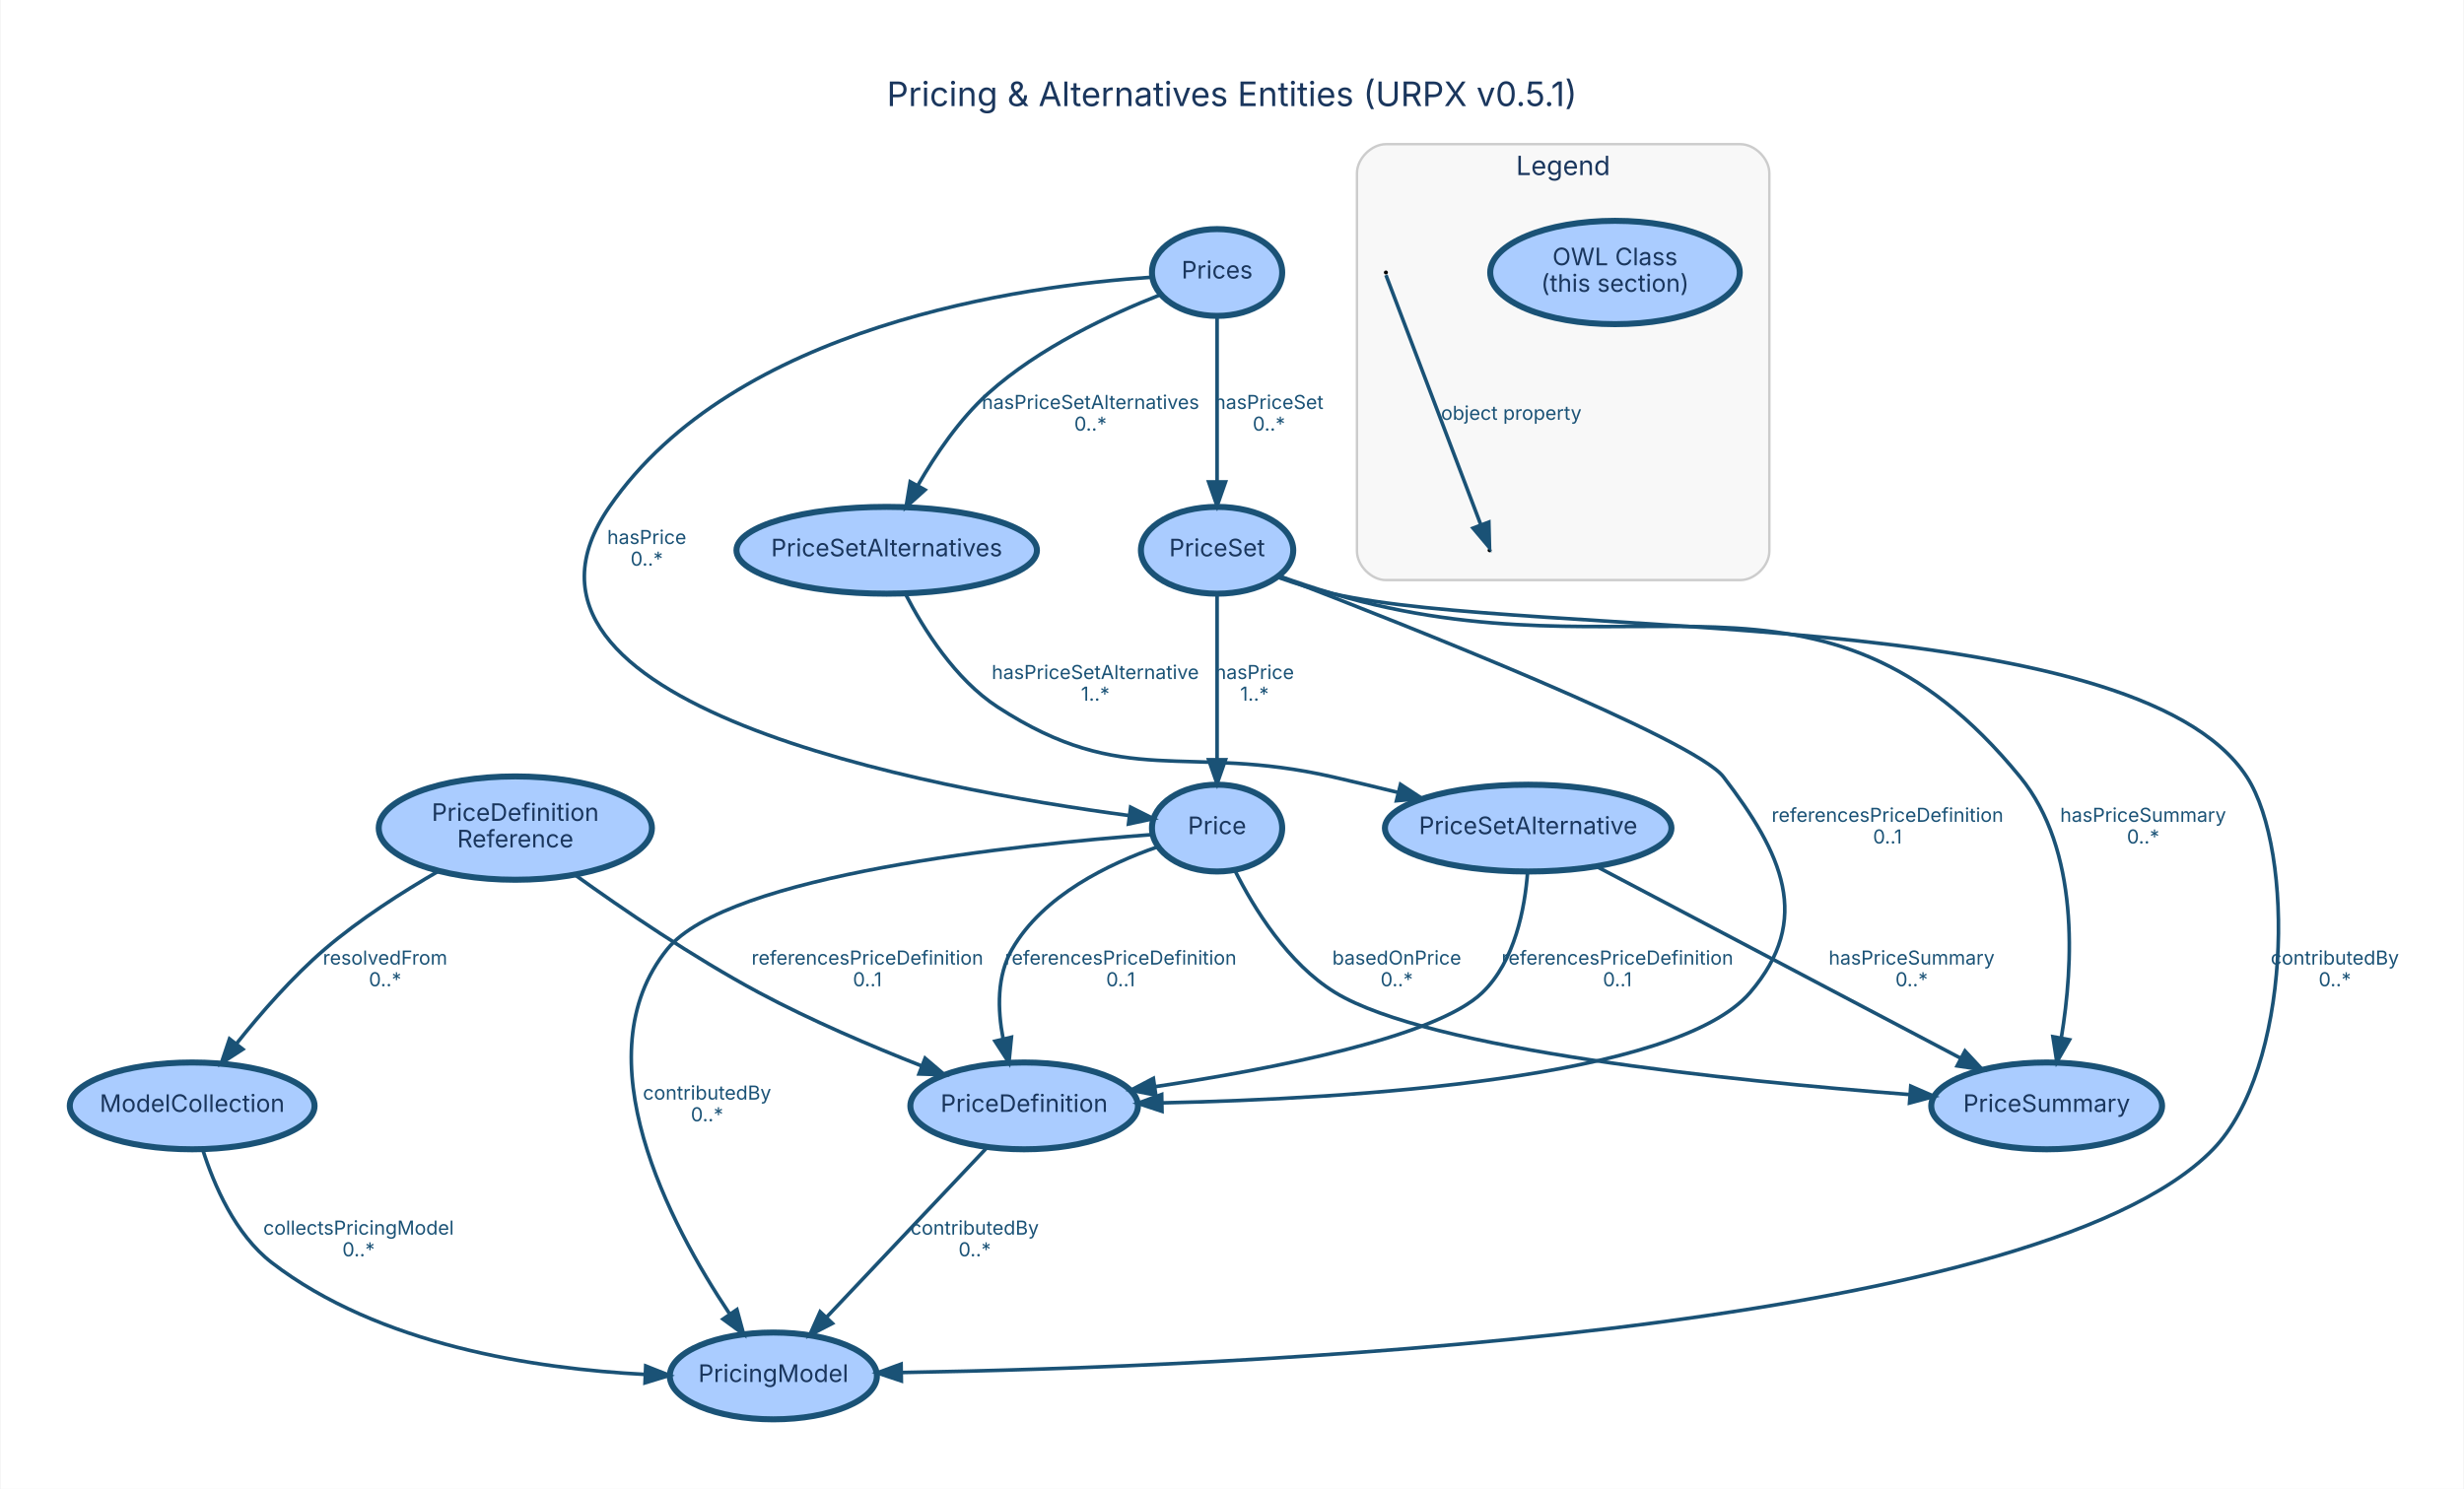
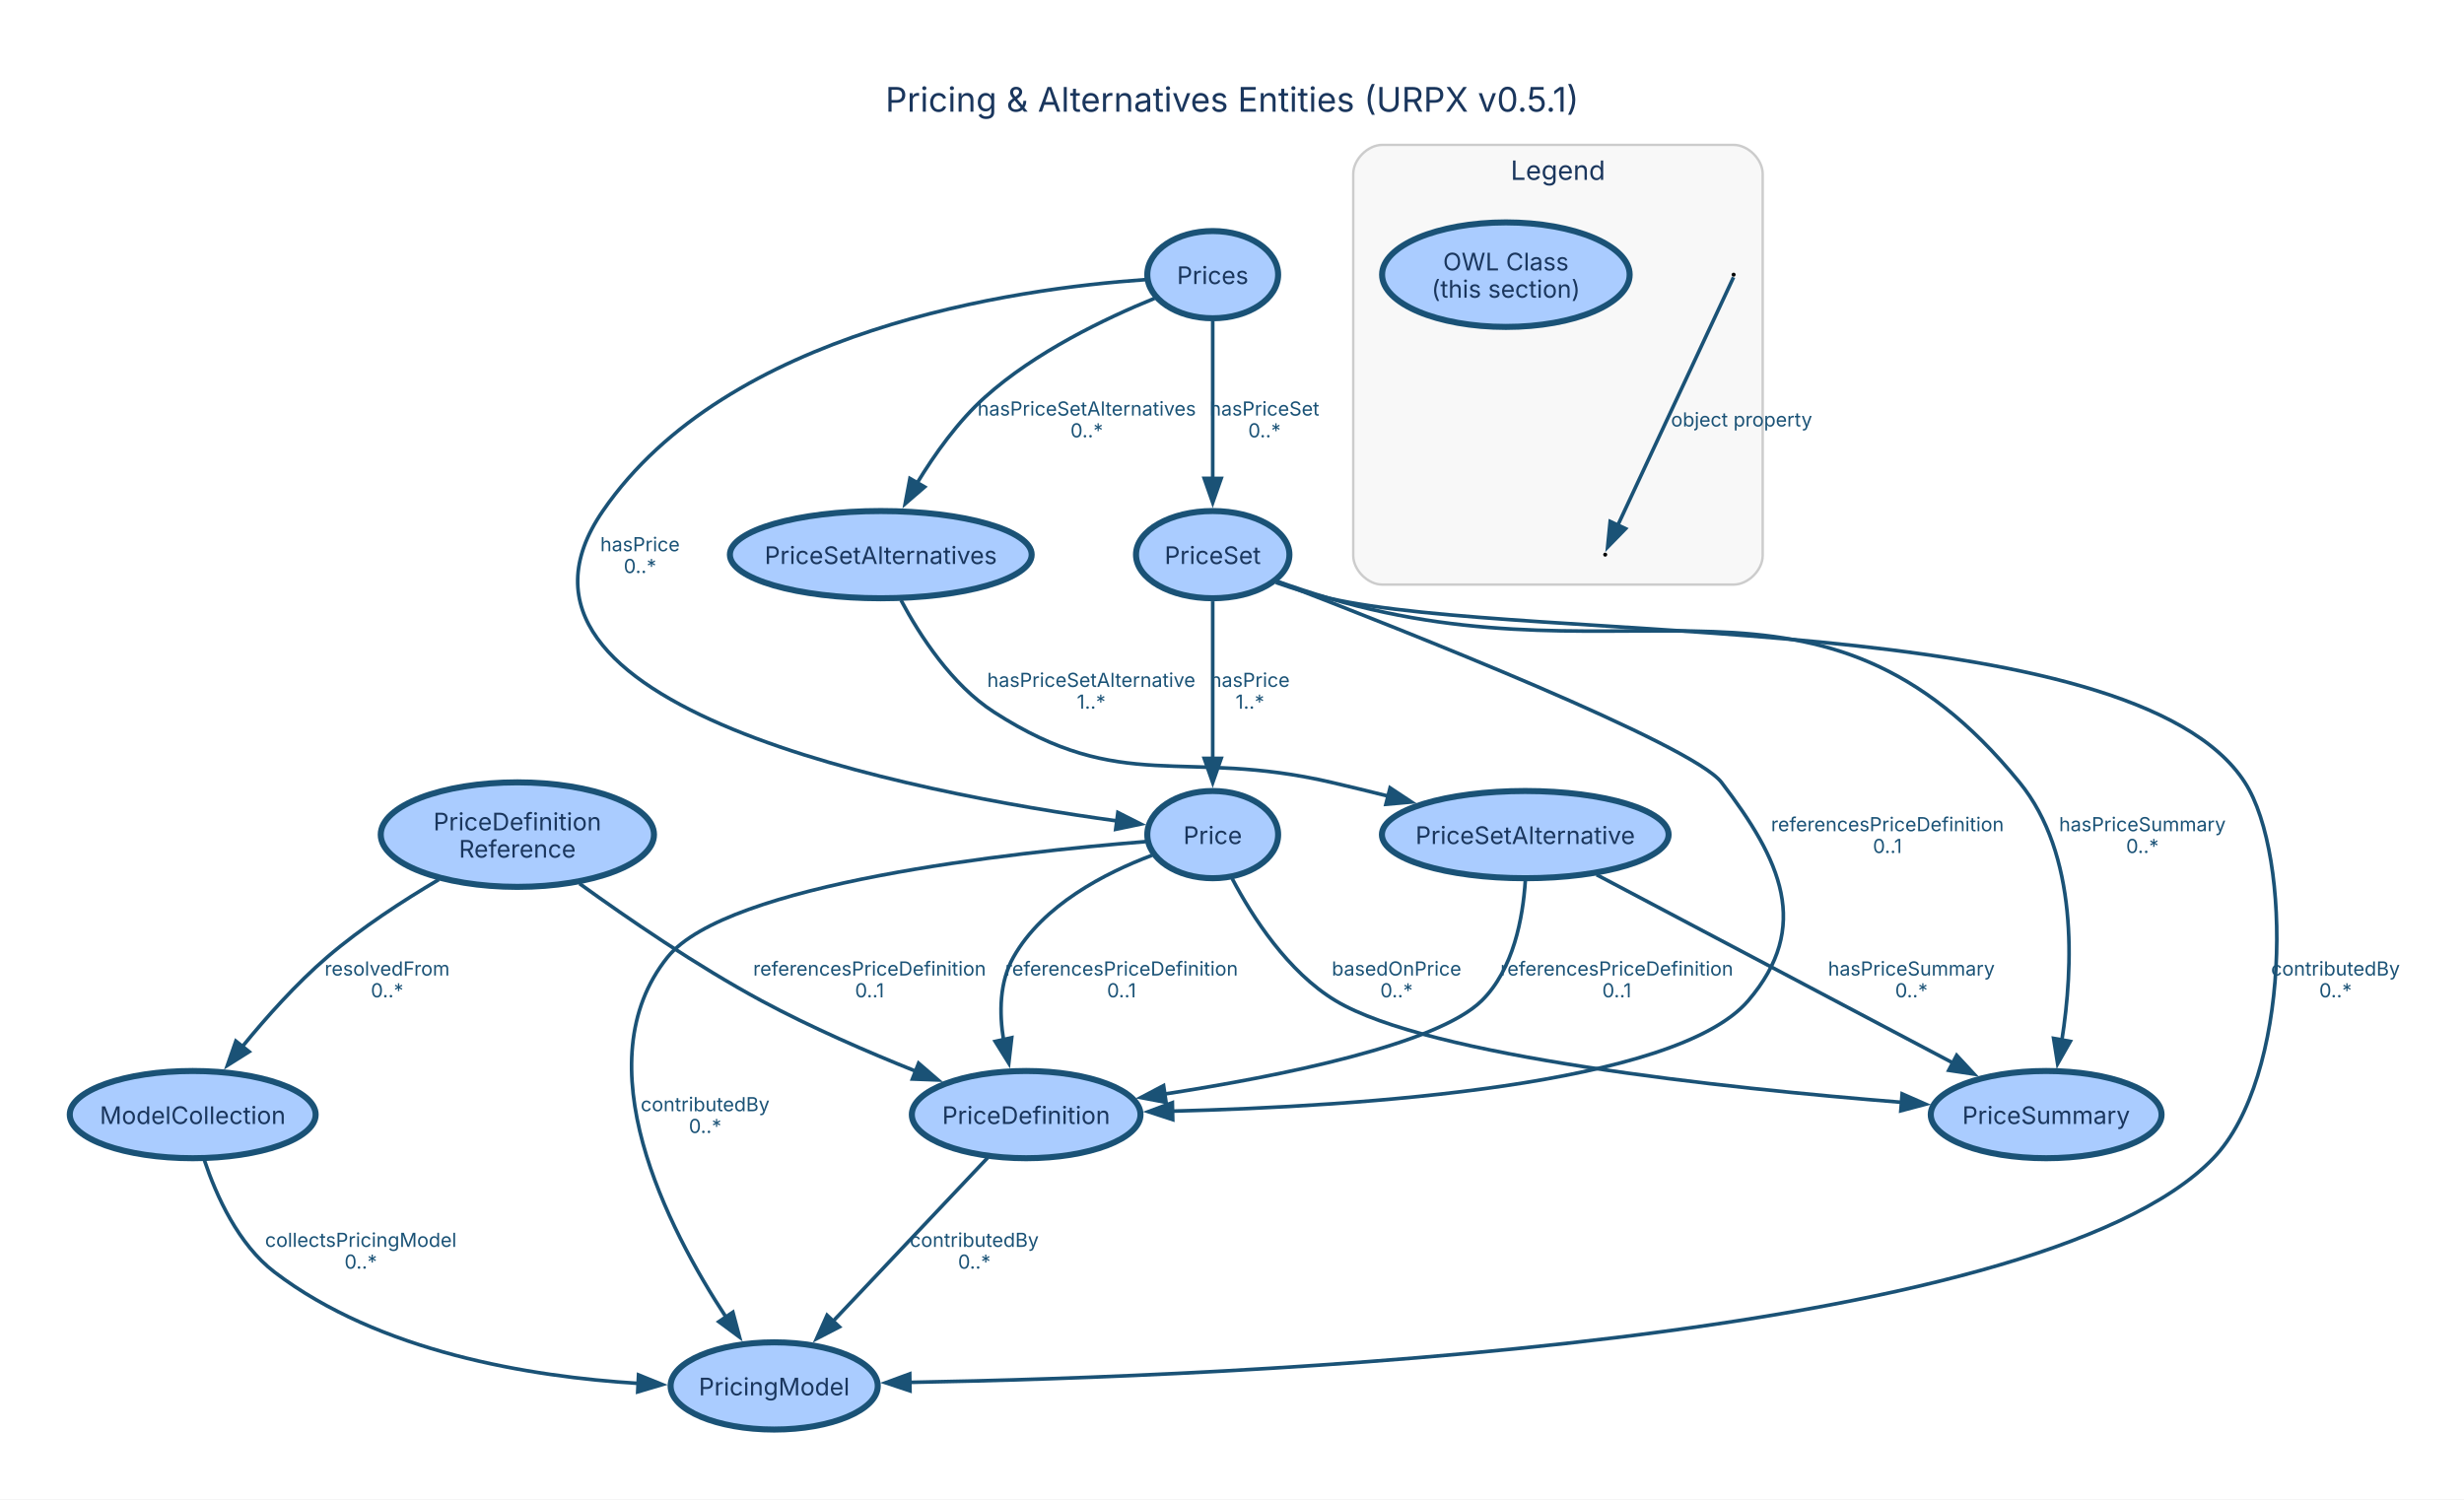
- <svg xmlns="http://www.w3.org/2000/svg" width="1021pt" height="617pt" viewBox="0.00 0.00 1021.23 617.45">
-   <g id="graph0" class="graph" transform="scale(1 1) rotate(0) translate(28.8 588.65)">
-     <polygon fill="white" stroke="transparent" points="-28.8,28.8 -28.8,-588.65 992.43,-588.65 992.43,28.8 -28.8,28.8" />
-     <text text-anchor="middle" x="481.81" y="-544.65" font-family="Inter, Helvetica, Arial, sans-serif" font-size="14.00" fill="#1a365d">Pricing &amp; Alternatives Entities (URPX v0.5.1)</text>
+ <svg xmlns="http://www.w3.org/2000/svg" width="1017pt" height="619pt" viewBox="0.00 0.00 1017.00 619.00">
+   <g id="graph0" class="graph" transform="scale(1 1) rotate(0) translate(28.8 590.07)">
+     <polygon fill="white" stroke="none" points="-28.8,28.8 -28.8,-590.07 988.34,-590.07 988.34,28.8 -28.8,28.8" />
+     <text xml:space="preserve" text-anchor="middle" x="479.77" y="-543.97" font-family="Inter, Helvetica, Arial, sans-serif" font-size="14.00" fill="#1a365d">Pricing &amp; Alternatives Entities (URPX v0.5.1)</text>
    <g id="clust5" class="cluster">
-       <path fill="#f8f8f8" stroke="#cccccc" d="M545.63,-348.07C545.63,-348.07 692.63,-348.07 692.63,-348.07 698.63,-348.07 704.63,-354.07 704.63,-360.07 704.63,-360.07 704.63,-516.85 704.63,-516.85 704.63,-522.85 698.63,-528.85 692.63,-528.85 692.63,-528.85 545.63,-528.85 545.63,-528.85 539.63,-528.85 533.63,-522.85 533.63,-516.85 533.63,-516.85 533.63,-360.07 533.63,-360.07 533.63,-354.07 539.63,-348.07 545.63,-348.07" />
-       <text text-anchor="middle" x="619.13" y="-516.05" font-family="Inter, Helvetica, Arial, sans-serif" font-size="11.00" fill="#1a365d">Legend</text>
+       <path fill="#f8f8f8" stroke="#cccccc" d="M541.74,-348.77C541.74,-348.77 686.74,-348.77 686.74,-348.77 692.74,-348.77 698.74,-354.77 698.74,-360.77 698.74,-360.77 698.74,-518.27 698.74,-518.27 698.74,-524.27 692.74,-530.27 686.74,-530.27 686.74,-530.27 541.74,-530.27 541.74,-530.27 535.74,-530.27 529.74,-524.27 529.74,-518.27 529.74,-518.27 529.74,-360.77 529.74,-360.77 529.74,-354.77 535.74,-348.77 541.74,-348.77" />
+       <text xml:space="preserve" text-anchor="middle" x="614.24" y="-515.82" font-family="Inter, Helvetica, Arial, sans-serif" font-size="11.00" fill="#1a365d">Legend</text>
    </g>
    <g id="node1" class="node">
-       <ellipse fill="#aaccff" stroke="#1a5276" stroke-width="2.5" cx="291.63" cy="-18" rx="42.94" ry="18" />
-       <text text-anchor="middle" x="291.63" y="-15.5" font-family="Inter, Helvetica, Arial, sans-serif" font-size="10.00" fill="#1a365d">PricingModel</text>
+       <ellipse fill="#aaccff" stroke="#1a5276" stroke-width="2.5" cx="290.74" cy="-18" rx="42.75" ry="18" />
+       <text xml:space="preserve" text-anchor="middle" x="290.74" y="-14.12" font-family="Inter, Helvetica, Arial, sans-serif" font-size="10.00" fill="#1a365d">PricingModel</text>
    </g>
    <g id="node2" class="node">
-       <ellipse fill="#aaccff" stroke="#1a5276" stroke-width="2.5" cx="50.63" cy="-130" rx="50.75" ry="18" />
-       <text text-anchor="middle" x="50.63" y="-127.5" font-family="Inter, Helvetica, Arial, sans-serif" font-size="10.00" fill="#1a365d">ModelCollection</text>
+       <ellipse fill="#aaccff" stroke="#1a5276" stroke-width="2.5" cx="50.74" cy="-130" rx="50.74" ry="18" />
+       <text xml:space="preserve" text-anchor="middle" x="50.74" y="-126.12" font-family="Inter, Helvetica, Arial, sans-serif" font-size="10.00" fill="#1a365d">ModelCollection</text>
    </g>
    <g id="edge1" class="edge">
-       <path fill="none" stroke="#1a5276" stroke-width="1.5" d="M54.99,-111.92C59.64,-97.25 68.47,-76.67 83.63,-65 128.07,-30.77 192.87,-20.96 238.3,-18.64" />
-       <polygon fill="#1a5276" stroke="#1a5276" stroke-width="1.5" points="238.7,-22.13 248.55,-18.23 238.41,-15.13 238.7,-22.13" />
-       <text text-anchor="middle" x="119.63" y="-76.6" font-family="Inter, Helvetica, Arial, sans-serif" font-size="8.00" fill="#1a5276">collectsPricingModel</text>
-       <text text-anchor="middle" x="119.63" y="-67.6" font-family="Inter, Helvetica, Arial, sans-serif" font-size="8.00" fill="#1a5276">0..*</text>
+       <path fill="none" stroke="#1a5276" stroke-width="1.5" d="M55.6,-111.05C60.5,-96.45 69.52,-76.44 84.49,-65 127.65,-32.02 189.89,-21.8 234.69,-19.05" />
+       <polygon fill="#1a5276" stroke="#1a5276" stroke-width="1.5" points="234.75,-22.55 244.57,-18.57 234.41,-15.56 234.75,-22.55" />
+       <text xml:space="preserve" text-anchor="middle" x="120.11" y="-75.4" font-family="Inter, Helvetica, Arial, sans-serif" font-size="8.00" fill="#1a5276">collectsPricingModel</text>
+       <text xml:space="preserve" text-anchor="middle" x="120.11" y="-66.4" font-family="Inter, Helvetica, Arial, sans-serif" font-size="8.00" fill="#1a5276">0..*</text>
    </g>
    <g id="node3" class="node">
-       <ellipse fill="#aaccff" stroke="#1a5276" stroke-width="2.5" cx="475.63" cy="-475.64" rx="27" ry="18" />
-       <text text-anchor="middle" x="475.63" y="-473.14" font-family="Inter, Helvetica, Arial, sans-serif" font-size="10.00" fill="#1a365d">Prices</text>
+       <ellipse fill="#aaccff" stroke="#1a5276" stroke-width="2.5" cx="471.74" cy="-476.7" rx="27" ry="18" />
+       <text xml:space="preserve" text-anchor="middle" x="471.74" y="-472.83" font-family="Inter, Helvetica, Arial, sans-serif" font-size="10.00" fill="#1a365d">Prices</text>
    </g>
    <g id="node4" class="node">
-       <ellipse fill="#aaccff" stroke="#1a5276" stroke-width="2.5" cx="475.63" cy="-360.43" rx="31.58" ry="18" />
-       <text text-anchor="middle" x="475.63" y="-357.93" font-family="Inter, Helvetica, Arial, sans-serif" font-size="10.00" fill="#1a365d">PriceSet</text>
+       <ellipse fill="#aaccff" stroke="#1a5276" stroke-width="2.5" cx="471.74" cy="-361.13" rx="31.66" ry="18" />
+       <text xml:space="preserve" text-anchor="middle" x="471.74" y="-357.26" font-family="Inter, Helvetica, Arial, sans-serif" font-size="10.00" fill="#1a365d">PriceSet</text>
    </g>
    <g id="edge3" class="edge">
-       <path fill="none" stroke="#1a5276" stroke-width="1.5" d="M475.63,-457.44C475.63,-439.24 475.63,-410.24 475.63,-388.87" />
-       <polygon fill="#1a5276" stroke="#1a5276" stroke-width="1.5" points="479.13,-388.78 475.63,-378.78 472.13,-388.78 479.13,-388.78" />
-       <text text-anchor="middle" x="497.13" y="-419.03" font-family="Inter, Helvetica, Arial, sans-serif" font-size="8.00" fill="#1a5276">hasPriceSet</text>
-       <text text-anchor="middle" x="497.13" y="-410.03" font-family="Inter, Helvetica, Arial, sans-serif" font-size="8.00" fill="#1a5276">0..*</text>
+       <path fill="none" stroke="#1a5276" stroke-width="1.5" d="M471.74,-457.45C471.74,-439.9 471.74,-413.05 471.74,-392.32" />
+       <polygon fill="#1a5276" stroke="#1a5276" stroke-width="1.5" points="475.24,-392.6 471.74,-382.61 468.24,-392.61 475.24,-392.6" />
+       <text xml:space="preserve" text-anchor="middle" x="493.11" y="-418.53" font-family="Inter, Helvetica, Arial, sans-serif" font-size="8.00" fill="#1a5276">hasPriceSet</text>
+       <text xml:space="preserve" text-anchor="middle" x="493.11" y="-409.53" font-family="Inter, Helvetica, Arial, sans-serif" font-size="8.00" fill="#1a5276">0..*</text>
    </g>
    <g id="node6" class="node">
-       <ellipse fill="#aaccff" stroke="#1a5276" stroke-width="2.5" cx="338.63" cy="-360.43" rx="62.3" ry="18" />
-       <text text-anchor="middle" x="338.63" y="-357.93" font-family="Inter, Helvetica, Arial, sans-serif" font-size="10.00" fill="#1a365d">PriceSetAlternatives</text>
+       <ellipse fill="#aaccff" stroke="#1a5276" stroke-width="2.5" cx="334.74" cy="-361.13" rx="62.28" ry="18" />
+       <text xml:space="preserve" text-anchor="middle" x="334.74" y="-357.26" font-family="Inter, Helvetica, Arial, sans-serif" font-size="10.00" fill="#1a365d">PriceSetAlternatives</text>
    </g>
    <g id="edge4" class="edge">
-       <path fill="none" stroke="#1a5276" stroke-width="1.5" d="M452.11,-466.4C431.54,-458.32 401.73,-444.46 380.63,-425.43 368.83,-414.79 358.89,-400.13 351.65,-387.53" />
-       <polygon fill="#1a5276" stroke="#1a5276" stroke-width="1.5" points="354.52,-385.48 346.65,-378.39 348.38,-388.84 354.52,-385.48" />
-       <text text-anchor="middle" x="423.13" y="-419.03" font-family="Inter, Helvetica, Arial, sans-serif" font-size="8.00" fill="#1a5276">hasPriceSetAlternatives</text>
-       <text text-anchor="middle" x="423.13" y="-410.03" font-family="Inter, Helvetica, Arial, sans-serif" font-size="8.00" fill="#1a5276">0..*</text>
+       <path fill="none" stroke="#1a5276" stroke-width="1.5" d="M447.73,-466.92C427.44,-458.66 398.46,-444.76 377.74,-426.13 366.61,-416.13 357,-402.66 349.71,-390.66" />
+       <polygon fill="#1a5276" stroke="#1a5276" stroke-width="1.5" points="352.84,-389.08 344.81,-382.16 346.77,-392.57 352.84,-389.08" />
+       <text xml:space="preserve" text-anchor="middle" x="419.74" y="-418.53" font-family="Inter, Helvetica, Arial, sans-serif" font-size="8.00" fill="#1a5276">hasPriceSetAlternatives</text>
+       <text xml:space="preserve" text-anchor="middle" x="419.74" y="-409.53" font-family="Inter, Helvetica, Arial, sans-serif" font-size="8.00" fill="#1a5276">0..*</text>
    </g>
    <g id="node7" class="node">
-       <ellipse fill="#aaccff" stroke="#1a5276" stroke-width="2.5" cx="475.63" cy="-245.21" rx="27" ry="18" />
-       <text text-anchor="middle" x="475.63" y="-242.71" font-family="Inter, Helvetica, Arial, sans-serif" font-size="10.00" fill="#1a365d">Price</text>
+       <ellipse fill="#aaccff" stroke="#1a5276" stroke-width="2.5" cx="471.74" cy="-245.57" rx="27" ry="18" />
+       <text xml:space="preserve" text-anchor="middle" x="471.74" y="-241.69" font-family="Inter, Helvetica, Arial, sans-serif" font-size="10.00" fill="#1a365d">Price</text>
    </g>
    <g id="edge2" class="edge">
-       <path fill="none" stroke="#1a5276" stroke-width="1.5" d="M448.75,-473.69C395.13,-470.18 275.55,-453.83 223.63,-378.43 166.99,-296.19 356.85,-261.39 439.29,-250.39" />
-       <polygon fill="#1a5276" stroke="#1a5276" stroke-width="1.5" points="439.78,-253.86 449.25,-249.11 438.89,-246.91 439.78,-253.86" />
-       <text text-anchor="middle" x="239.13" y="-363.03" font-family="Inter, Helvetica, Arial, sans-serif" font-size="8.00" fill="#1a5276">hasPrice</text>
-       <text text-anchor="middle" x="239.13" y="-354.03" font-family="Inter, Helvetica, Arial, sans-serif" font-size="8.00" fill="#1a5276">0..*</text>
+       <path fill="none" stroke="#1a5276" stroke-width="1.5" d="M444.06,-474.65C390.09,-470.93 271.57,-454.16 219.99,-379.13 164.16,-297.92 348.25,-262.78 432.22,-251.22" />
+       <polygon fill="#1a5276" stroke="#1a5276" stroke-width="1.5" points="432.6,-254.7 442.06,-249.92 431.69,-247.76 432.6,-254.7" />
+       <text xml:space="preserve" text-anchor="middle" x="235.36" y="-362.53" font-family="Inter, Helvetica, Arial, sans-serif" font-size="8.00" fill="#1a5276">hasPrice</text>
+       <text xml:space="preserve" text-anchor="middle" x="235.36" y="-353.53" font-family="Inter, Helvetica, Arial, sans-serif" font-size="8.00" fill="#1a5276">0..*</text>
    </g>
    <g id="edge5" class="edge">
-       <path fill="none" stroke="#1a5276" stroke-width="1.5" d="M500.71,-349.29C507.99,-346.69 516.04,-344.15 523.63,-342.43 607.4,-323.44 855.91,-338.51 902.63,-266.43 922.71,-235.42 921.06,-145.43 888.63,-112 813.86,-34.95 476.93,-21.66 344.92,-19.42" />
-       <polygon fill="#1a5276" stroke="#1a5276" stroke-width="1.5" points="344.71,-15.92 334.65,-19.27 344.6,-22.92 344.71,-15.92" />
-       <text text-anchor="middle" x="939.13" y="-188.6" font-family="Inter, Helvetica, Arial, sans-serif" font-size="8.00" fill="#1a5276">contributedBy</text>
-       <text text-anchor="middle" x="939.13" y="-179.6" font-family="Inter, Helvetica, Arial, sans-serif" font-size="8.00" fill="#1a5276">0..*</text>
+       <path fill="none" stroke="#1a5276" stroke-width="1.5" d="M497.82,-349.65C504.84,-347.17 512.5,-344.78 519.74,-343.13 603.3,-324.19 851.27,-339.12 897.74,-267.13 917.43,-236.63 916.66,-145.22 884.74,-112 811.18,-35.46 479.53,-21.84 346.35,-19.47" />
+       <polygon fill="#1a5276" stroke="#1a5276" stroke-width="1.5" points="346.79,-15.98 336.74,-19.32 346.68,-22.98 346.79,-15.98" />
+       <text xml:space="preserve" text-anchor="middle" x="935.16" y="-187.4" font-family="Inter, Helvetica, Arial, sans-serif" font-size="8.00" fill="#1a5276">contributedBy</text>
+       <text xml:space="preserve" text-anchor="middle" x="935.16" y="-178.4" font-family="Inter, Helvetica, Arial, sans-serif" font-size="8.00" fill="#1a5276">0..*</text>
    </g>
    <g id="edge6" class="edge">
-       <path fill="none" stroke="#1a5276" stroke-width="1.5" d="M475.63,-342.23C475.63,-324.03 475.63,-295.03 475.63,-273.66" />
-       <polygon fill="#1a5276" stroke="#1a5276" stroke-width="1.5" points="479.13,-273.57 475.63,-263.57 472.13,-273.57 479.13,-273.57" />
-       <text text-anchor="middle" x="491.13" y="-307.03" font-family="Inter, Helvetica, Arial, sans-serif" font-size="8.00" fill="#1a5276">hasPrice</text>
-       <text text-anchor="middle" x="491.13" y="-298.03" font-family="Inter, Helvetica, Arial, sans-serif" font-size="8.00" fill="#1a5276">1..*</text>
+       <path fill="none" stroke="#1a5276" stroke-width="1.5" d="M471.74,-341.89C471.74,-324.34 471.74,-297.49 471.74,-276.75" />
+       <polygon fill="#1a5276" stroke="#1a5276" stroke-width="1.5" points="475.24,-277.04 471.74,-267.04 468.24,-277.04 475.24,-277.04" />
+       <text xml:space="preserve" text-anchor="middle" x="487.11" y="-306.53" font-family="Inter, Helvetica, Arial, sans-serif" font-size="8.00" fill="#1a5276">hasPrice</text>
+       <text xml:space="preserve" text-anchor="middle" x="487.11" y="-297.53" font-family="Inter, Helvetica, Arial, sans-serif" font-size="8.00" fill="#1a5276">1..*</text>
    </g>
    <g id="node8" class="node">
-       <ellipse fill="#aaccff" stroke="#1a5276" stroke-width="2.5" cx="395.63" cy="-130" rx="47.19" ry="18" />
-       <text text-anchor="middle" x="395.63" y="-127.5" font-family="Inter, Helvetica, Arial, sans-serif" font-size="10.00" fill="#1a365d">PriceDefinition</text>
+       <ellipse fill="#aaccff" stroke="#1a5276" stroke-width="2.5" cx="394.74" cy="-130" rx="47.19" ry="18" />
+       <text xml:space="preserve" text-anchor="middle" x="394.74" y="-126.12" font-family="Inter, Helvetica, Arial, sans-serif" font-size="10.00" fill="#1a365d">PriceDefinition</text>
    </g>
    <g id="edge8" class="edge">
-       <path fill="none" stroke="#1a5276" stroke-width="1.5" d="M501.23,-349.68C554.57,-329.16 673.63,-282.1 685.63,-266.43 709.97,-234.63 722.71,-207.38 696.63,-177 665.85,-141.16 531.33,-132.94 452.93,-131.25" />
-       <polygon fill="#1a5276" stroke="#1a5276" stroke-width="1.5" points="452.79,-127.74 442.73,-131.06 452.66,-134.74 452.79,-127.74" />
-       <text text-anchor="middle" x="753.63" y="-247.81" font-family="Inter, Helvetica, Arial, sans-serif" font-size="8.00" fill="#1a5276">referencesPriceDefinition</text>
-       <text text-anchor="middle" x="753.63" y="-238.81" font-family="Inter, Helvetica, Arial, sans-serif" font-size="8.00" fill="#1a5276">0..1</text>
+       <path fill="none" stroke="#1a5276" stroke-width="1.5" d="M498.16,-350.08C551.88,-329.4 669.81,-282.74 681.74,-267.13 706.25,-235.07 719.01,-207.64 692.74,-177 662.74,-142.01 533.03,-133.39 454.96,-131.42" />
+       <polygon fill="#1a5276" stroke="#1a5276" stroke-width="1.5" points="455.24,-127.93 445.17,-131.21 455.09,-134.92 455.24,-127.93" />
+       <text xml:space="preserve" text-anchor="middle" x="750.23" y="-246.97" font-family="Inter, Helvetica, Arial, sans-serif" font-size="8.00" fill="#1a5276">referencesPriceDefinition</text>
+       <text xml:space="preserve" text-anchor="middle" x="750.23" y="-237.97" font-family="Inter, Helvetica, Arial, sans-serif" font-size="8.00" fill="#1a5276">0..1</text>
    </g>
    <g id="node10" class="node">
-       <ellipse fill="#aaccff" stroke="#1a5276" stroke-width="2.5" cx="819.63" cy="-130" rx="47.86" ry="18" />
-       <text text-anchor="middle" x="819.63" y="-127.5" font-family="Inter, Helvetica, Arial, sans-serif" font-size="10.00" fill="#1a365d">PriceSummary</text>
+       <ellipse fill="#aaccff" stroke="#1a5276" stroke-width="2.5" cx="815.74" cy="-130" rx="47.63" ry="18" />
+       <text xml:space="preserve" text-anchor="middle" x="815.74" y="-126.12" font-family="Inter, Helvetica, Arial, sans-serif" font-size="10.00" fill="#1a365d">PriceSummary</text>
    </g>
    <g id="edge7" class="edge">
-       <path fill="none" stroke="#1a5276" stroke-width="1.5" d="M501.37,-349.74C508.52,-347.2 516.33,-344.58 523.63,-342.43 649.36,-305.33 725.63,-367.9 808.63,-266.43 833.36,-236.18 830.69,-188.37 825.73,-158.39" />
-       <polygon fill="#1a5276" stroke="#1a5276" stroke-width="1.5" points="829.1,-157.42 823.84,-148.22 822.22,-158.69 829.1,-157.42" />
-       <text text-anchor="middle" x="859.63" y="-247.81" font-family="Inter, Helvetica, Arial, sans-serif" font-size="8.00" fill="#1a5276">hasPriceSummary</text>
-       <text text-anchor="middle" x="859.63" y="-238.81" font-family="Inter, Helvetica, Arial, sans-serif" font-size="8.00" fill="#1a5276">0..*</text>
+       <path fill="none" stroke="#1a5276" stroke-width="1.5" d="M498.48,-350.08C505.36,-347.66 512.78,-345.18 519.74,-343.13 645.51,-306.15 721.85,-368.69 804.74,-267.13 829.01,-237.4 826.98,-190.84 822.21,-160.62" />
+       <polygon fill="#1a5276" stroke="#1a5276" stroke-width="1.5" points="825.7,-160.22 820.47,-151 818.81,-161.46 825.7,-160.22" />
+       <text xml:space="preserve" text-anchor="middle" x="855.46" y="-246.97" font-family="Inter, Helvetica, Arial, sans-serif" font-size="8.00" fill="#1a5276">hasPriceSummary</text>
+       <text xml:space="preserve" text-anchor="middle" x="855.46" y="-237.97" font-family="Inter, Helvetica, Arial, sans-serif" font-size="8.00" fill="#1a5276">0..*</text>
    </g>
    <g id="node5" class="node">
-       <ellipse fill="#aaccff" stroke="#1a5276" stroke-width="2.5" cx="604.63" cy="-245.21" rx="59.41" ry="18" />
-       <text text-anchor="middle" x="604.63" y="-242.71" font-family="Inter, Helvetica, Arial, sans-serif" font-size="10.00" fill="#1a365d">PriceSetAlternative</text>
+       <ellipse fill="#aaccff" stroke="#1a5276" stroke-width="2.5" cx="600.74" cy="-245.57" rx="59.17" ry="18" />
+       <text xml:space="preserve" text-anchor="middle" x="600.74" y="-241.69" font-family="Inter, Helvetica, Arial, sans-serif" font-size="10.00" fill="#1a365d">PriceSetAlternative</text>
    </g>
    <g id="edge10" class="edge">
-       <path fill="none" stroke="#1a5276" stroke-width="1.5" d="M604.41,-227.17C603.27,-211.93 599.17,-190.04 585.63,-177 566.39,-158.49 499.05,-145.36 449.99,-137.98" />
-       <polygon fill="#1a5276" stroke="#1a5276" stroke-width="1.5" points="450.22,-134.48 439.82,-136.5 449.21,-141.41 450.22,-134.48" />
-       <text text-anchor="middle" x="641.63" y="-188.6" font-family="Inter, Helvetica, Arial, sans-serif" font-size="8.00" fill="#1a5276">referencesPriceDefinition</text>
-       <text text-anchor="middle" x="641.63" y="-179.6" font-family="Inter, Helvetica, Arial, sans-serif" font-size="8.00" fill="#1a5276">0..1</text>
+       <path fill="none" stroke="#1a5276" stroke-width="1.5" d="M600.77,-226.57C599.79,-211.31 595.92,-189.91 582.74,-177 564.26,-158.9 500.02,-145.93 451.73,-138.47" />
+       <polygon fill="#1a5276" stroke="#1a5276" stroke-width="1.5" points="452.49,-135.05 442.09,-137.03 451.46,-141.97 452.49,-135.05" />
+       <text xml:space="preserve" text-anchor="middle" x="638.51" y="-187.4" font-family="Inter, Helvetica, Arial, sans-serif" font-size="8.00" fill="#1a5276">referencesPriceDefinition</text>
+       <text xml:space="preserve" text-anchor="middle" x="638.51" y="-178.4" font-family="Inter, Helvetica, Arial, sans-serif" font-size="8.00" fill="#1a5276">0..1</text>
    </g>
    <g id="edge9" class="edge">
-       <path fill="none" stroke="#1a5276" stroke-width="1.5" d="M633.18,-229.18C672.04,-208.71 741.6,-172.09 783.89,-149.82" />
-       <polygon fill="#1a5276" stroke="#1a5276" stroke-width="1.5" points="785.77,-152.78 792.99,-145.03 782.51,-146.59 785.77,-152.78" />
-       <text text-anchor="middle" x="763.63" y="-188.6" font-family="Inter, Helvetica, Arial, sans-serif" font-size="8.00" fill="#1a5276">hasPriceSummary</text>
-       <text text-anchor="middle" x="763.63" y="-179.6" font-family="Inter, Helvetica, Arial, sans-serif" font-size="8.00" fill="#1a5276">0..*</text>
+       <path fill="none" stroke="#1a5276" stroke-width="1.5" d="M630.18,-229.01C668.4,-208.83 735.17,-173.56 777.33,-151.29" />
+       <polygon fill="#1a5276" stroke="#1a5276" stroke-width="1.5" points="778.8,-154.47 786,-146.71 775.53,-148.28 778.8,-154.47" />
+       <text xml:space="preserve" text-anchor="middle" x="760.12" y="-187.4" font-family="Inter, Helvetica, Arial, sans-serif" font-size="8.00" fill="#1a5276">hasPriceSummary</text>
+       <text xml:space="preserve" text-anchor="middle" x="760.12" y="-178.4" font-family="Inter, Helvetica, Arial, sans-serif" font-size="8.00" fill="#1a5276">0..*</text>
    </g>
    <g id="edge11" class="edge">
-       <path fill="none" stroke="#1a5276" stroke-width="1.5" d="M346.3,-342.51C353.9,-327.74 366.96,-306.92 384.63,-295.43 437.53,-261.02 462.11,-280.51 523.63,-266.43 532.44,-264.41 541.78,-262.17 550.85,-259.94" />
-       <polygon fill="#1a5276" stroke="#1a5276" stroke-width="1.5" points="551.69,-263.34 560.56,-257.54 550.01,-256.55 551.69,-263.34" />
-       <text text-anchor="middle" x="425.13" y="-307.03" font-family="Inter, Helvetica, Arial, sans-serif" font-size="8.00" fill="#1a5276">hasPriceSetAlternative</text>
-       <text text-anchor="middle" x="425.13" y="-298.03" font-family="Inter, Helvetica, Arial, sans-serif" font-size="8.00" fill="#1a5276">1..*</text>
+       <path fill="none" stroke="#1a5276" stroke-width="1.5" d="M343.07,-342.35C350.9,-327.64 364.02,-307.39 381.49,-296.13 434.62,-261.88 459.16,-281.45 520.74,-267.13 528.34,-265.36 536.33,-263.42 544.2,-261.45" />
+       <polygon fill="#1a5276" stroke="#1a5276" stroke-width="1.5" points="544.94,-264.87 553.78,-259.02 543.22,-258.09 544.94,-264.87" />
+       <text xml:space="preserve" text-anchor="middle" x="421.61" y="-306.53" font-family="Inter, Helvetica, Arial, sans-serif" font-size="8.00" fill="#1a5276">hasPriceSetAlternative</text>
+       <text xml:space="preserve" text-anchor="middle" x="421.61" y="-297.53" font-family="Inter, Helvetica, Arial, sans-serif" font-size="8.00" fill="#1a5276">1..*</text>
    </g>
    <g id="edge13" class="edge">
-       <path fill="none" stroke="#1a5276" stroke-width="1.5" d="M448.87,-242.52C394.19,-238.45 272.68,-226.04 247.63,-195 211.79,-150.6 248.7,-80.91 273.35,-43.95" />
-       <polygon fill="#1a5276" stroke="#1a5276" stroke-width="1.5" points="276.52,-45.52 279.3,-35.3 270.75,-41.56 276.52,-45.52" />
-       <text text-anchor="middle" x="264.13" y="-132.6" font-family="Inter, Helvetica, Arial, sans-serif" font-size="8.00" fill="#1a5276">contributedBy</text>
-       <text text-anchor="middle" x="264.13" y="-123.6" font-family="Inter, Helvetica, Arial, sans-serif" font-size="8.00" fill="#1a5276">0..*</text>
+       <path fill="none" stroke="#1a5276" stroke-width="1.5" d="M444.08,-242.68C389.53,-238.31 271.23,-225.48 246.74,-195 211.66,-151.35 246.52,-83.45 271.1,-46.03" />
+       <polygon fill="#1a5276" stroke="#1a5276" stroke-width="1.5" points="273.69,-48.44 276.42,-38.2 267.9,-44.51 273.69,-48.44" />
+       <text xml:space="preserve" text-anchor="middle" x="262.24" y="-131.4" font-family="Inter, Helvetica, Arial, sans-serif" font-size="8.00" fill="#1a5276">contributedBy</text>
+       <text xml:space="preserve" text-anchor="middle" x="262.24" y="-122.4" font-family="Inter, Helvetica, Arial, sans-serif" font-size="8.00" fill="#1a5276">0..*</text>
    </g>
    <g id="edge14" class="edge">
-       <path fill="none" stroke="#1a5276" stroke-width="1.5" d="M450.95,-237.43C430.75,-230.42 403.49,-217.31 390.63,-195 384.25,-183.95 384.58,-169.98 386.89,-157.92" />
-       <polygon fill="#1a5276" stroke="#1a5276" stroke-width="1.5" points="390.35,-158.47 389.31,-147.93 383.55,-156.83 390.35,-158.47" />
-       <text text-anchor="middle" x="435.63" y="-188.6" font-family="Inter, Helvetica, Arial, sans-serif" font-size="8.00" fill="#1a5276">referencesPriceDefinition</text>
-       <text text-anchor="middle" x="435.63" y="-179.6" font-family="Inter, Helvetica, Arial, sans-serif" font-size="8.00" fill="#1a5276">0..1</text>
+       <path fill="none" stroke="#1a5276" stroke-width="1.5" d="M446.65,-237.02C427.22,-229.69 401.62,-216.48 389.49,-195 383.69,-184.74 383.58,-172.03 385.44,-160.65" />
+       <polygon fill="#1a5276" stroke="#1a5276" stroke-width="1.5" points="388.78,-161.74 387.57,-151.22 381.96,-160.21 388.78,-161.74" />
+       <text xml:space="preserve" text-anchor="middle" x="434.11" y="-187.4" font-family="Inter, Helvetica, Arial, sans-serif" font-size="8.00" fill="#1a5276">referencesPriceDefinition</text>
+       <text xml:space="preserve" text-anchor="middle" x="434.11" y="-178.4" font-family="Inter, Helvetica, Arial, sans-serif" font-size="8.00" fill="#1a5276">0..1</text>
    </g>
    <g id="edge12" class="edge">
-       <path fill="none" stroke="#1a5276" stroke-width="1.5" d="M482.96,-227.73C490.87,-211.99 505.02,-188.96 524.63,-177 563.61,-153.22 688.7,-140.38 762.88,-134.69" />
-       <polygon fill="#1a5276" stroke="#1a5276" stroke-width="1.5" points="763.28,-138.17 773,-133.93 762.76,-131.19 763.28,-138.17" />
-       <text text-anchor="middle" x="550.13" y="-188.6" font-family="Inter, Helvetica, Arial, sans-serif" font-size="8.00" fill="#1a5276">basedOnPrice</text>
-       <text text-anchor="middle" x="550.13" y="-179.6" font-family="Inter, Helvetica, Arial, sans-serif" font-size="8.00" fill="#1a5276">0..*</text>
+       <path fill="none" stroke="#1a5276" stroke-width="1.5" d="M479.78,-227.39C488.13,-211.59 502.75,-188.86 522.49,-177 560.88,-153.93 682.33,-140.98 756.35,-135.05" />
+       <polygon fill="#1a5276" stroke="#1a5276" stroke-width="1.5" points="756.29,-138.56 765.99,-134.29 755.75,-131.58 756.29,-138.56" />
+       <text xml:space="preserve" text-anchor="middle" x="547.61" y="-187.4" font-family="Inter, Helvetica, Arial, sans-serif" font-size="8.00" fill="#1a5276">basedOnPrice</text>
+       <text xml:space="preserve" text-anchor="middle" x="547.61" y="-178.4" font-family="Inter, Helvetica, Arial, sans-serif" font-size="8.00" fill="#1a5276">0..*</text>
    </g>
    <g id="edge15" class="edge">
-       <path fill="none" stroke="#1a5276" stroke-width="1.5" d="M380.28,-112.77C362.67,-94.14 333.64,-63.44 313.62,-42.27" />
-       <polygon fill="#1a5276" stroke="#1a5276" stroke-width="1.5" points="316.11,-39.8 306.7,-34.94 311.02,-44.61 316.11,-39.8" />
-       <text text-anchor="middle" x="375.13" y="-76.6" font-family="Inter, Helvetica, Arial, sans-serif" font-size="8.00" fill="#1a5276">contributedBy</text>
-       <text text-anchor="middle" x="375.13" y="-67.6" font-family="Inter, Helvetica, Arial, sans-serif" font-size="8.00" fill="#1a5276">0..*</text>
+       <path fill="none" stroke="#1a5276" stroke-width="1.5" d="M378.94,-112.29C361.92,-94.28 334.61,-65.4 314.88,-44.54" />
+       <polygon fill="#1a5276" stroke="#1a5276" stroke-width="1.5" points="317.66,-42.38 308.24,-37.51 312.57,-47.18 317.66,-42.38" />
+       <text xml:space="preserve" text-anchor="middle" x="373.34" y="-75.4" font-family="Inter, Helvetica, Arial, sans-serif" font-size="8.00" fill="#1a5276">contributedBy</text>
+       <text xml:space="preserve" text-anchor="middle" x="373.34" y="-66.4" font-family="Inter, Helvetica, Arial, sans-serif" font-size="8.00" fill="#1a5276">0..*</text>
    </g>
    <g id="node9" class="node">
-       <ellipse fill="#aaccff" stroke="#1a5276" stroke-width="2.5" cx="184.63" cy="-245.21" rx="56.64" ry="21.43" />
-       <text text-anchor="middle" x="184.63" y="-248.21" font-family="Inter, Helvetica, Arial, sans-serif" font-size="10.00" fill="#1a365d">PriceDefinition</text>
-       <text text-anchor="middle" x="184.63" y="-237.21" font-family="Inter, Helvetica, Arial, sans-serif" font-size="10.00" fill="#1a365d">Reference</text>
+       <ellipse fill="#aaccff" stroke="#1a5276" stroke-width="2.5" cx="184.74" cy="-245.57" rx="56.39" ry="21.57" />
+       <text xml:space="preserve" text-anchor="middle" x="184.74" y="-247.32" font-family="Inter, Helvetica, Arial, sans-serif" font-size="10.00" fill="#1a365d">PriceDefinition</text>
+       <text xml:space="preserve" text-anchor="middle" x="184.74" y="-236.07" font-family="Inter, Helvetica, Arial, sans-serif" font-size="10.00" fill="#1a365d">Reference</text>
    </g>
    <g id="edge17" class="edge">
-       <path fill="none" stroke="#1a5276" stroke-width="1.5" d="M153.12,-227.55C138.01,-218.84 120.1,-207.41 105.63,-195 92.16,-183.45 79.13,-168.51 69.14,-155.97" />
-       <polygon fill="#1a5276" stroke="#1a5276" stroke-width="1.5" points="71.64,-153.49 62.73,-147.75 66.11,-157.79 71.64,-153.49" />
-       <text text-anchor="middle" x="130.63" y="-188.6" font-family="Inter, Helvetica, Arial, sans-serif" font-size="8.00" fill="#1a5276">resolvedFrom</text>
-       <text text-anchor="middle" x="130.63" y="-179.6" font-family="Inter, Helvetica, Arial, sans-serif" font-size="8.00" fill="#1a5276">0..*</text>
+       <path fill="none" stroke="#1a5276" stroke-width="1.5" d="M152.32,-227.01C137.57,-218.31 120.3,-207.08 106.24,-195 93.51,-184.07 81.11,-170.17 71.27,-158.12" />
+       <polygon fill="#1a5276" stroke="#1a5276" stroke-width="1.5" points="74.03,-155.97 65.06,-150.32 68.55,-160.33 74.03,-155.97" />
+       <text xml:space="preserve" text-anchor="middle" x="130.99" y="-187.4" font-family="Inter, Helvetica, Arial, sans-serif" font-size="8.00" fill="#1a5276">resolvedFrom</text>
+       <text xml:space="preserve" text-anchor="middle" x="130.99" y="-178.4" font-family="Inter, Helvetica, Arial, sans-serif" font-size="8.00" fill="#1a5276">0..*</text>
    </g>
    <g id="edge16" class="edge">
-       <path fill="none" stroke="#1a5276" stroke-width="1.5" d="M209.12,-225.98C229.08,-211.61 258.33,-191.62 285.63,-177 307.21,-165.44 332.33,-154.75 353.11,-146.58" />
-       <polygon fill="#1a5276" stroke="#1a5276" stroke-width="1.5" points="354.56,-149.77 362.62,-142.9 352.03,-143.24 354.56,-149.77" />
-       <text text-anchor="middle" x="330.63" y="-188.6" font-family="Inter, Helvetica, Arial, sans-serif" font-size="8.00" fill="#1a5276">referencesPriceDefinition</text>
-       <text text-anchor="middle" x="330.63" y="-179.6" font-family="Inter, Helvetica, Arial, sans-serif" font-size="8.00" fill="#1a5276">0..1</text>
+       <path fill="none" stroke="#1a5276" stroke-width="1.5" d="M210.39,-225.35C230.25,-210.98 258.8,-191.4 285.49,-177 305.78,-166.06 329.23,-155.88 349.19,-147.9" />
+       <polygon fill="#1a5276" stroke="#1a5276" stroke-width="1.5" points="350.35,-151.21 358.37,-144.29 347.79,-144.69 350.35,-151.21" />
+       <text xml:space="preserve" text-anchor="middle" x="330.11" y="-187.4" font-family="Inter, Helvetica, Arial, sans-serif" font-size="8.00" fill="#1a5276">referencesPriceDefinition</text>
+       <text xml:space="preserve" text-anchor="middle" x="330.11" y="-178.4" font-family="Inter, Helvetica, Arial, sans-serif" font-size="8.00" fill="#1a5276">0..1</text>
    </g>
    <g id="node11" class="node">
-       <ellipse fill="#aaccff" stroke="#1a5276" stroke-width="2.5" cx="640.63" cy="-475.64" rx="51.74" ry="21.43" />
-       <text text-anchor="middle" x="640.63" y="-478.64" font-family="Inter, Helvetica, Arial, sans-serif" font-size="10.00" fill="#1a365d">OWL Class</text>
-       <text text-anchor="middle" x="640.63" y="-467.64" font-family="Inter, Helvetica, Arial, sans-serif" font-size="10.00" fill="#1a365d">(this section)</text>
+       <ellipse fill="#aaccff" stroke="#1a5276" stroke-width="2.5" cx="592.74" cy="-476.7" rx="51.09" ry="21.57" />
+       <text xml:space="preserve" text-anchor="middle" x="592.74" y="-478.45" font-family="Inter, Helvetica, Arial, sans-serif" font-size="10.00" fill="#1a365d">OWL Class</text>
+       <text xml:space="preserve" text-anchor="middle" x="592.74" y="-467.2" font-family="Inter, Helvetica, Arial, sans-serif" font-size="10.00" fill="#1a365d">(this section)</text>
    </g>
    <g id="node12" class="node">
-       <ellipse fill="black" stroke="black" cx="545.63" cy="-475.64" rx="0.36" ry="0.36" />
+       <ellipse fill="black" stroke="black" cx="686.74" cy="-476.7" rx="0.36" ry="0.36" />
    </g>
    <g id="node13" class="node">
-       <ellipse fill="black" stroke="black" cx="588.63" cy="-360.43" rx="0.36" ry="0.36" />
+       <ellipse fill="black" stroke="black" cx="633.74" cy="-361.13" rx="0.36" ry="0.36" />
    </g>
    <g id="edge18" class="edge">
-       <path fill="none" stroke="#1a5276" stroke-width="1.5" d="M545.66,-474.56C546.72,-471.75 574.87,-397.65 585.02,-370.92" />
-       <polygon fill="#1a5276" stroke="#1a5276" stroke-width="1.5" points="588.32,-372.1 588.59,-361.51 581.77,-369.61 588.32,-372.1" />
-       <text text-anchor="middle" x="597.63" y="-414.53" font-family="Inter, Helvetica, Arial, sans-serif" font-size="8.00" fill="#1a5276">object property</text>
+       <path fill="none" stroke="#1a5276" stroke-width="1.5" d="M686.7,-475.62C685.41,-472.85 651.99,-401.24 638.91,-373.22" />
+       <polygon fill="#1a5276" stroke="#1a5276" stroke-width="1.5" points="642.14,-371.85 634.74,-364.27 635.79,-374.81 642.14,-371.85" />
+       <text xml:space="preserve" text-anchor="middle" x="690.04" y="-414.03" font-family="Inter, Helvetica, Arial, sans-serif" font-size="8.00" fill="#1a5276">object property</text>
    </g>
  </g>
</svg>
